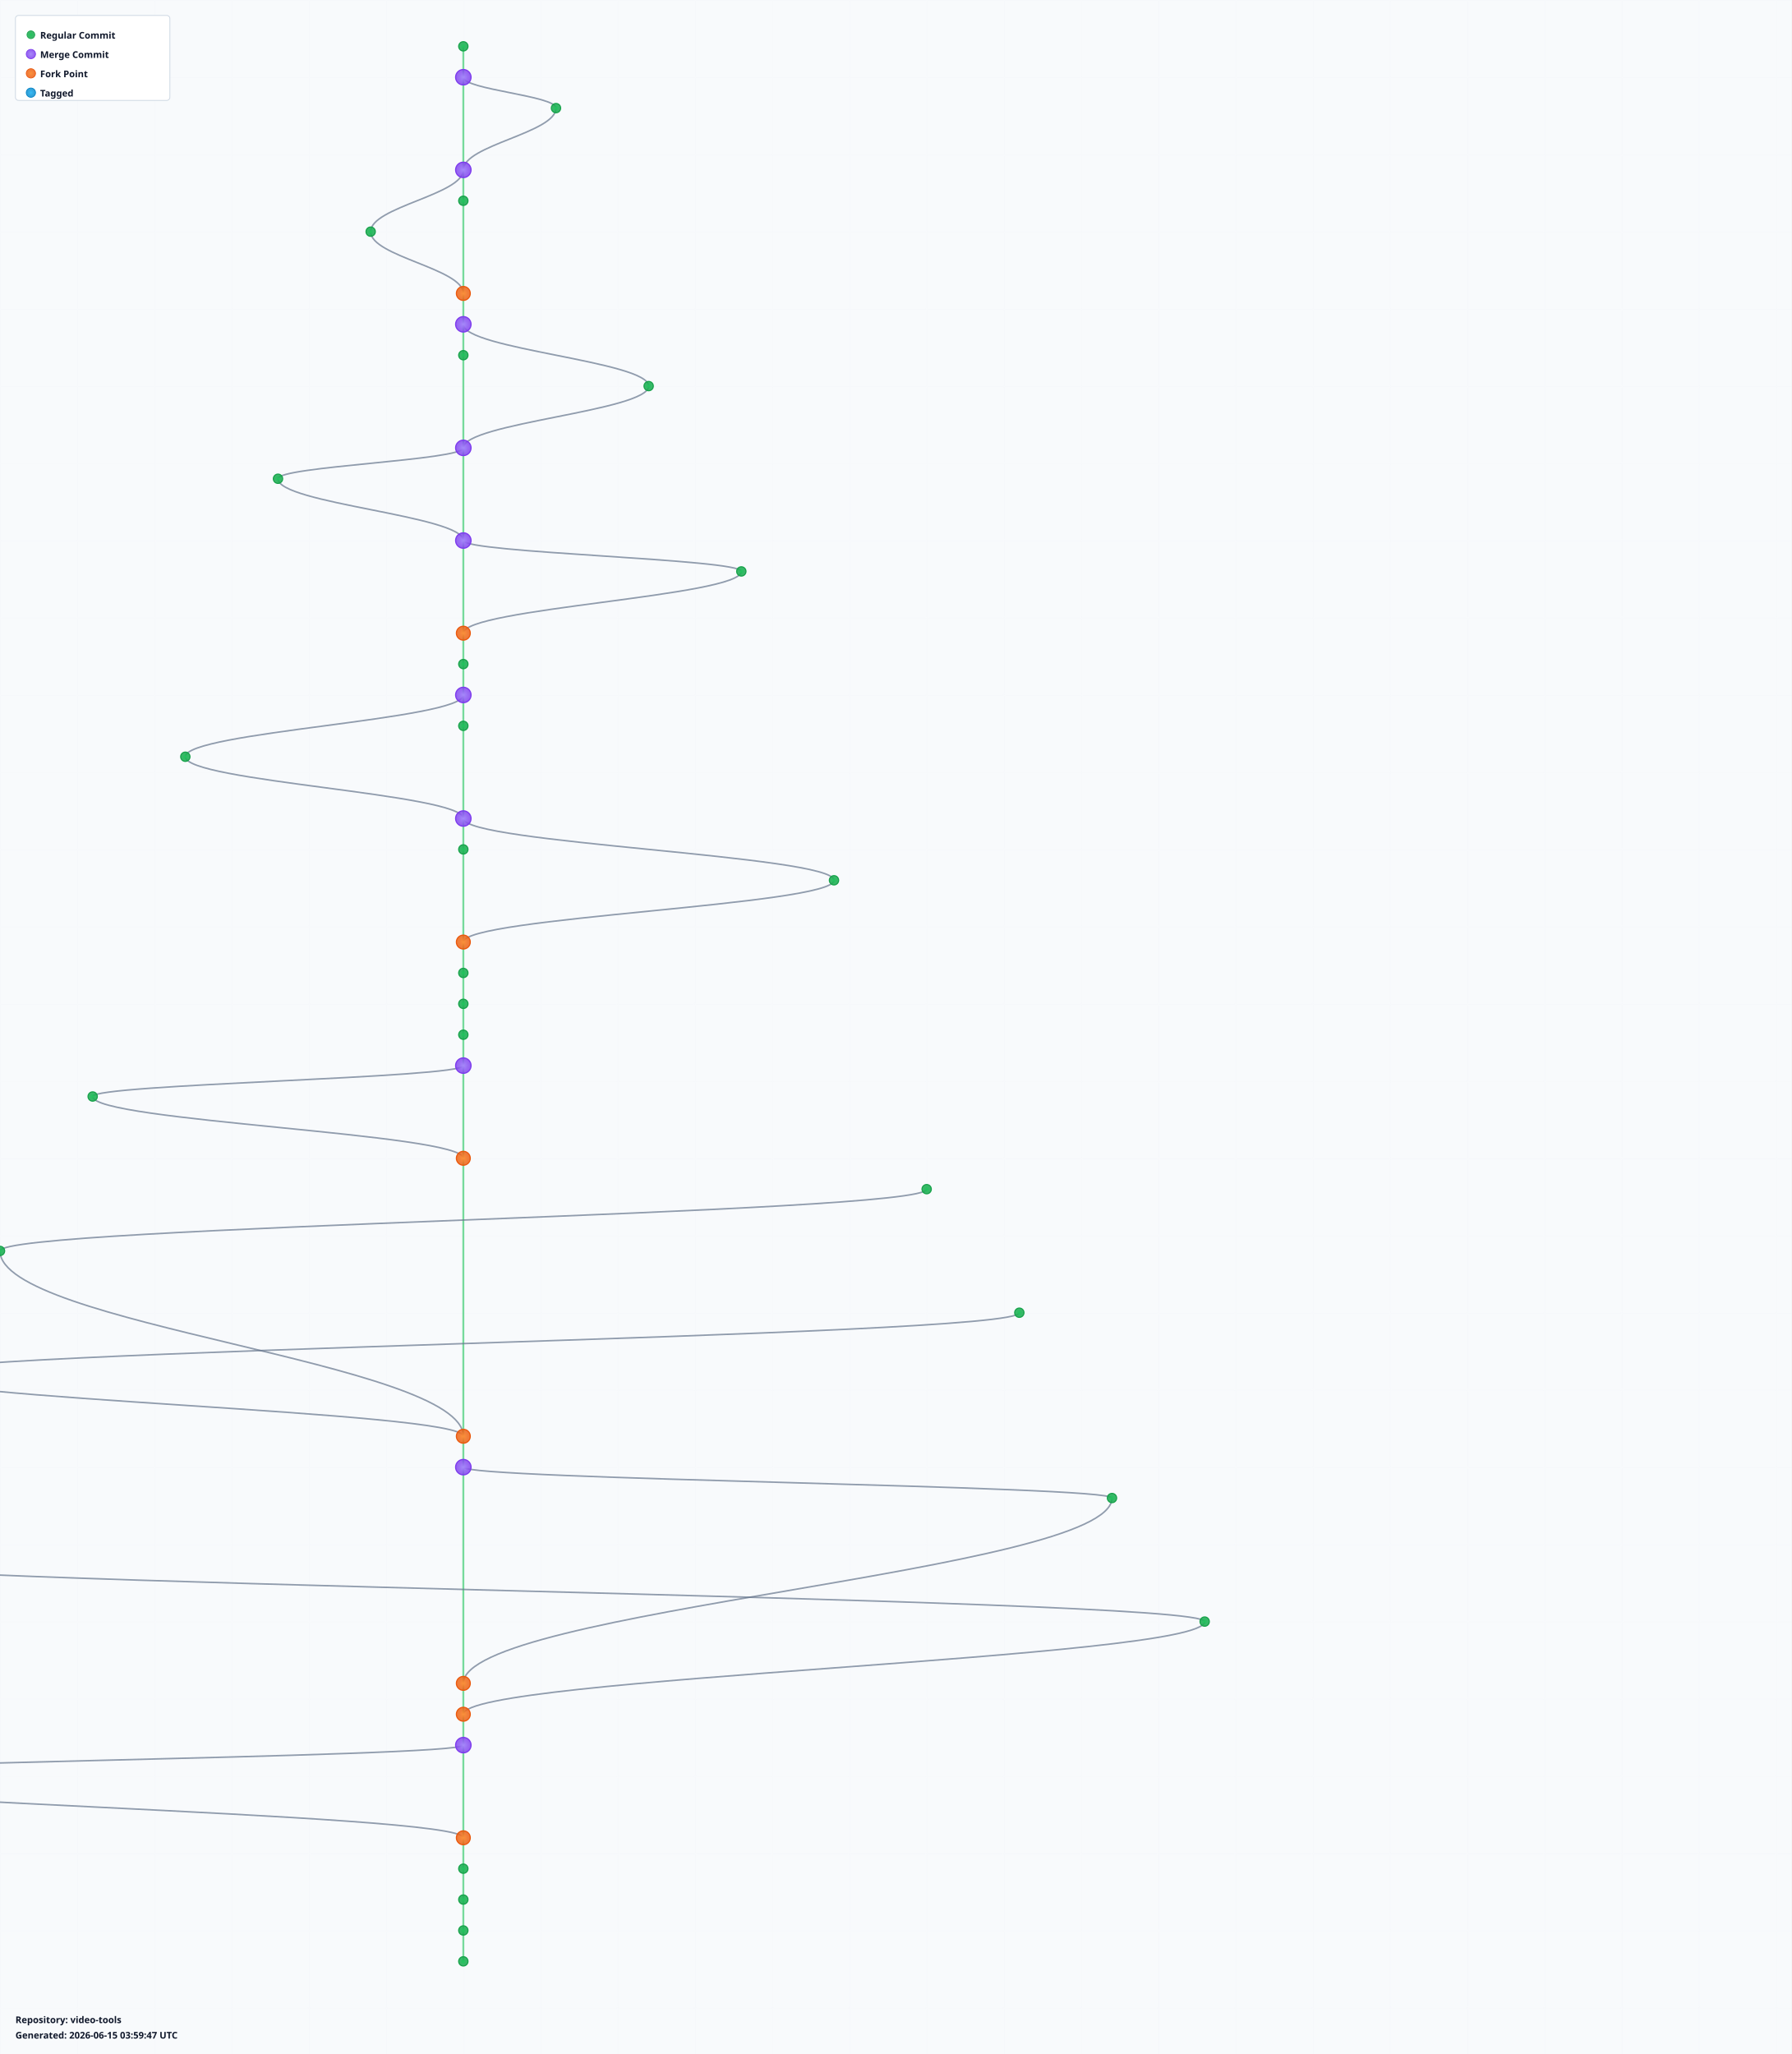
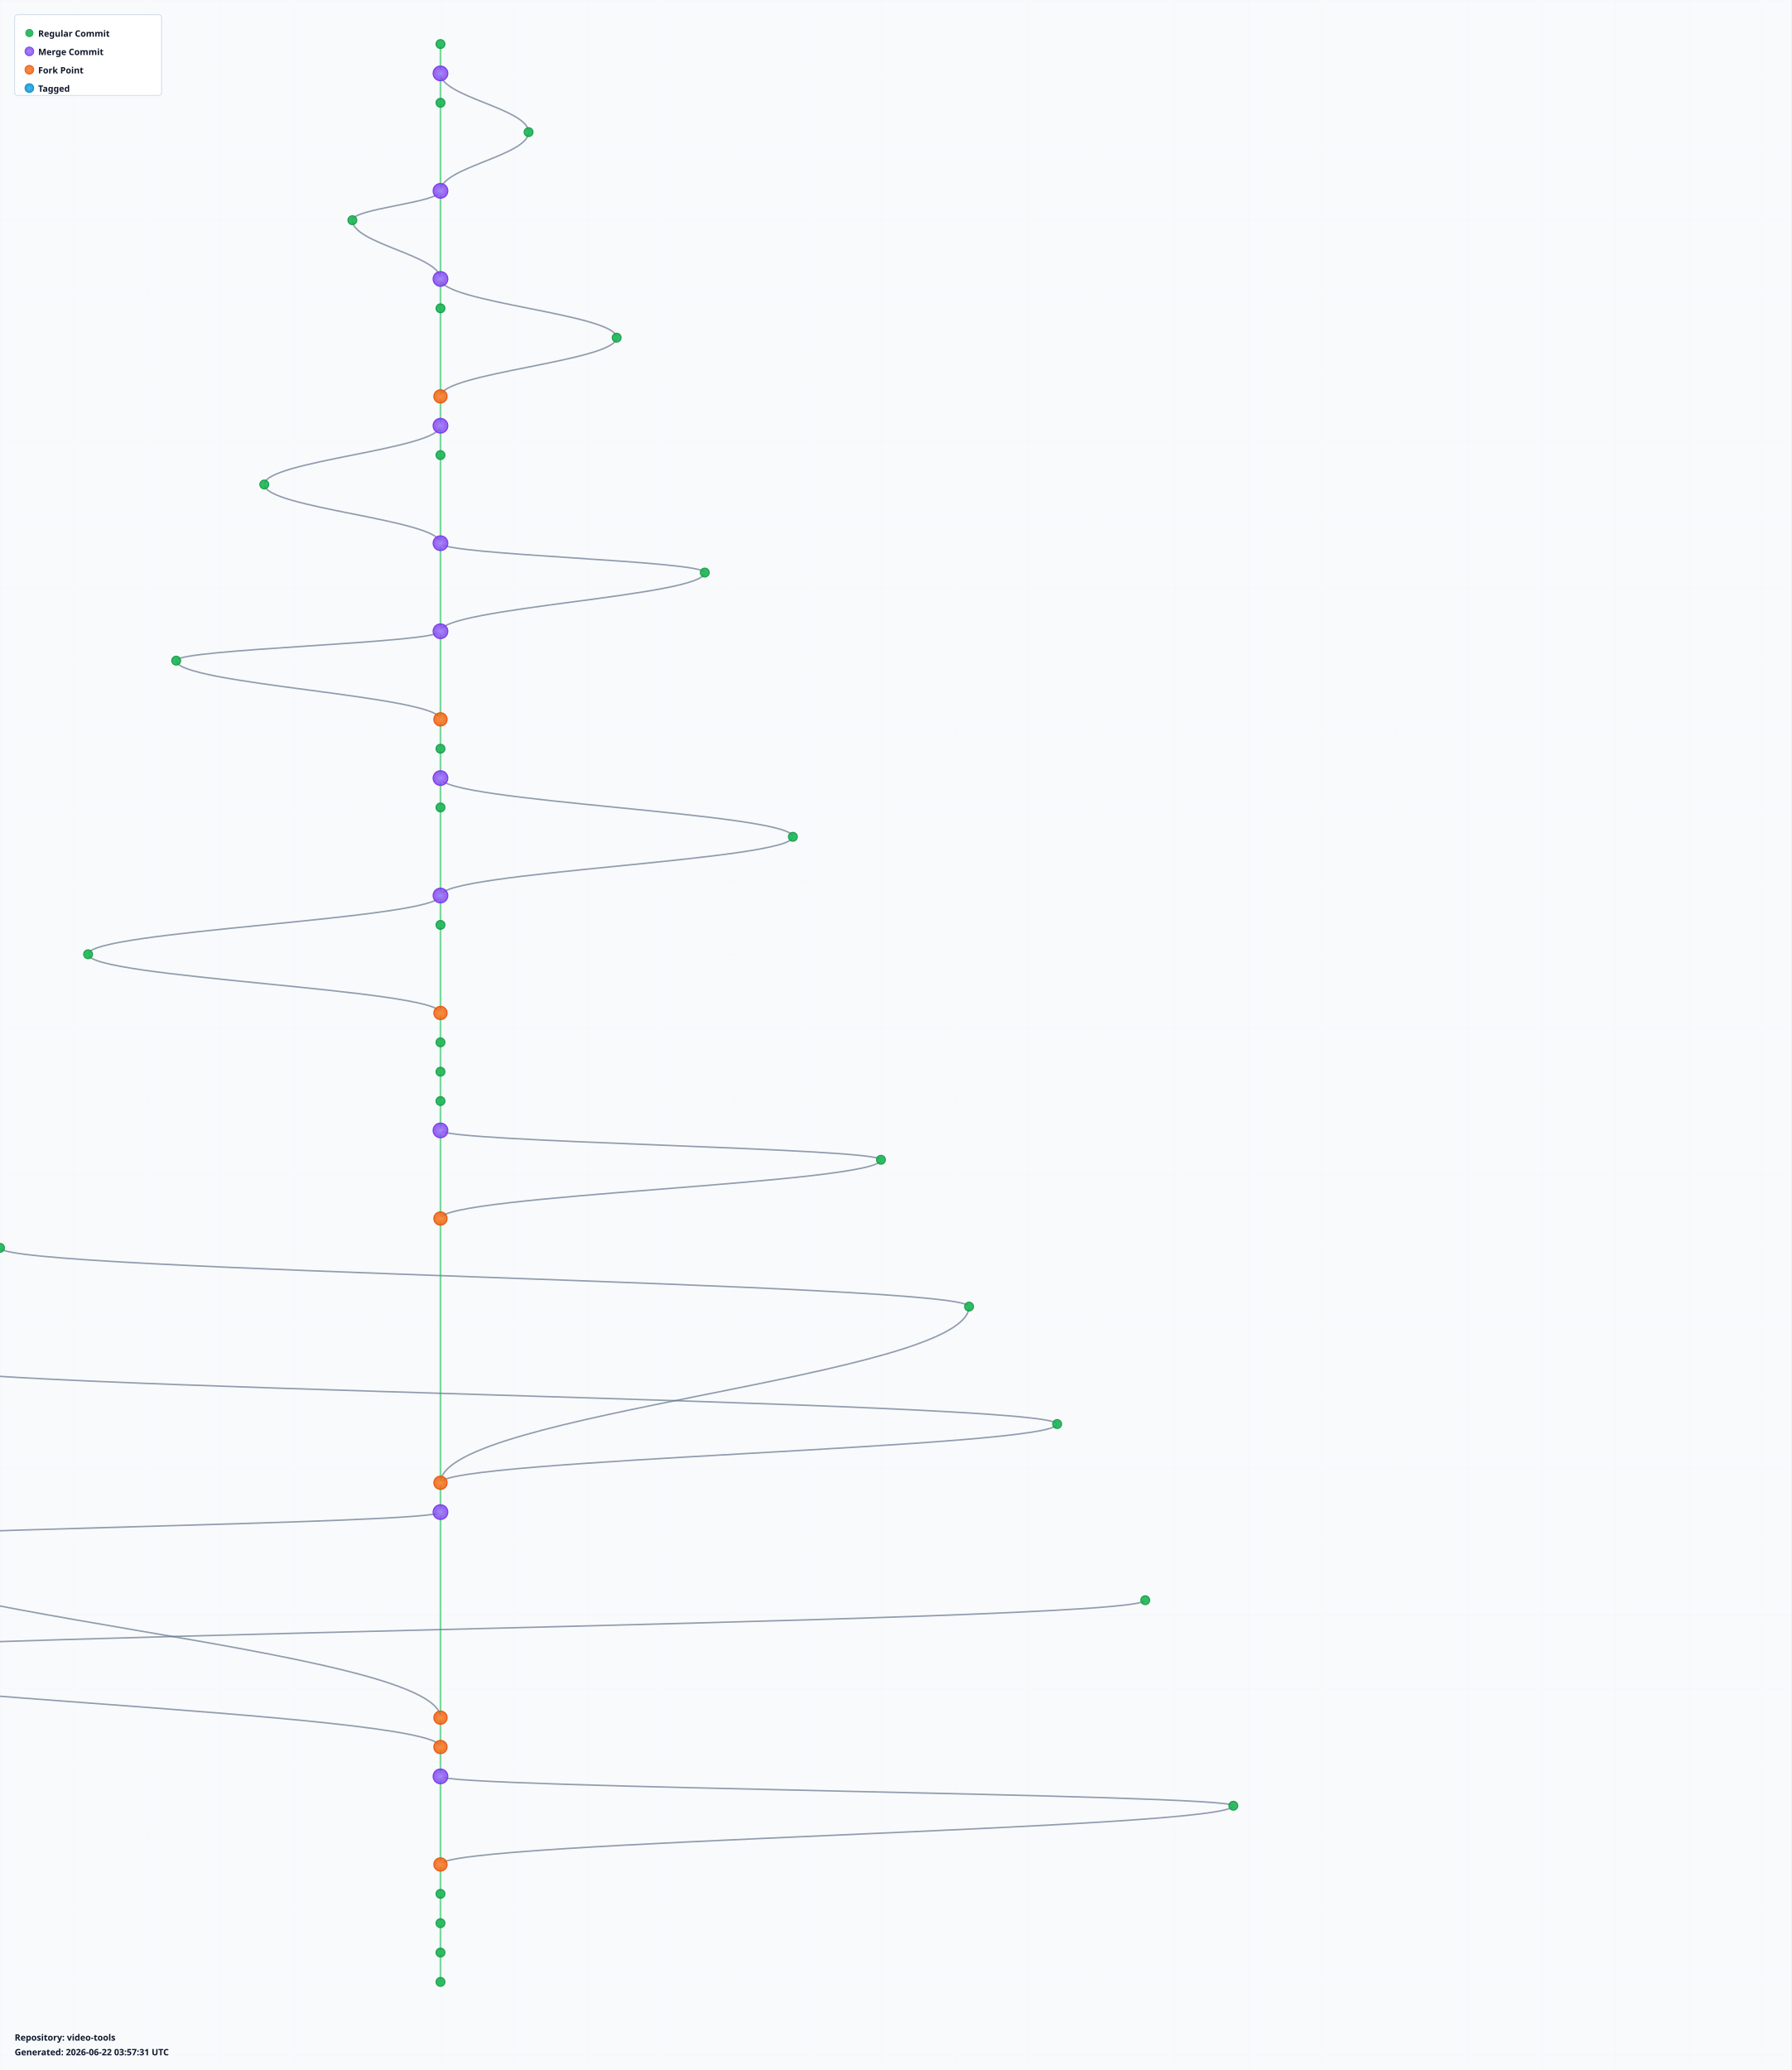
- <svg xmlns="http://www.w3.org/2000/svg" width="2320" height="2660" viewBox="0 0 2320 2660">
+ <svg xmlns="http://www.w3.org/2000/svg" width="2440" height="2820" viewBox="0 0 2440 2820">
  <defs>
    <radialGradient id="leafGradient">
      <stop offset="0%" style="stop-color:#22c55e;stop-opacity:1" />
      <stop offset="100%" style="stop-color:#16a34a;stop-opacity:0.8" />
    </radialGradient>
    <radialGradient id="mergeGradient">
      <stop offset="0%" style="stop-color:#a78bfa;stop-opacity:1" />
      <stop offset="100%" style="stop-color:#7c3aed;stop-opacity:0.8" />
    </radialGradient>
    <radialGradient id="forkGradient">
      <stop offset="0%" style="stop-color:#fb923c;stop-opacity:1" />
      <stop offset="100%" style="stop-color:#ea580c;stop-opacity:0.8" />
    </radialGradient>
    <radialGradient id="tagGradient">
      <stop offset="0%" style="stop-color:#38bdf8;stop-opacity:1" />
      <stop offset="100%" style="stop-color:#0284c7;stop-opacity:0.8" />
    </radialGradient>
    <style>
      .branch-line { stroke: #64748b; stroke-width: 2; fill: none; opacity: 0.7; }
      .trunk-line { stroke: #22c55e; stroke-width: 2.5; fill: none; opacity: 0.6; }
      .commit-leaf { cursor: pointer; }
      .commit-leaf:hover { filter: brightness(1.5); }
      .branch-label { font-family: sans-serif; font-size: 12px; font-weight: bold; fill: #0f172a; }
    </style>
  </defs>
-   <rect width="2320" height="2660" fill="#f8fafc" />
+   <rect width="2440" height="2820" fill="#f8fafc" />
  <defs>
    <pattern id="grid" width="100" height="100" patternUnits="userSpaceOnUse">
      <path d="M 100 0 L 0 0 0 100" fill="none" stroke="#e2e8f0" stroke-width="0.5" opacity="0.3" />
    </pattern>
  </defs>
-   <rect width="2320" height="2660" fill="url(#grid)" />
+   <rect width="2440" height="2820" fill="url(#grid)" />
  <g id="branches">
    <line class="trunk-line" x1="600" y1="60" x2="600" y2="100" />
-     <line class="trunk-line" x1="600" y1="100" x2="600" y2="220" />
-     <path class="branch-line" d="M 600 100 C 600 116, 720 124, 720 140" />
-     <path class="branch-line" d="M 720 140 C 720 172, 600 188, 600 220" />
-     <line class="trunk-line" x1="600" y1="220" x2="600" y2="260" />
-     <path class="branch-line" d="M 600 220 C 600 252, 480 268, 480 300" />
+     <line class="trunk-line" x1="600" y1="100" x2="600" y2="140" />
+     <path class="branch-line" d="M 600 100 C 600 132, 720 148, 720 180" />
+     <line class="trunk-line" x1="600" y1="140" x2="600" y2="260" />
+     <path class="branch-line" d="M 720 180 C 720 212, 600 228, 600 260" />
    <line class="trunk-line" x1="600" y1="260" x2="600" y2="380" />
+     <path class="branch-line" d="M 600 260 C 600 276, 480 284, 480 300" />
    <path class="branch-line" d="M 480 300 C 480 332, 600 348, 600 380" />
    <line class="trunk-line" x1="600" y1="380" x2="600" y2="420" />
-     <line class="trunk-line" x1="600" y1="420" x2="600" y2="460" />
-     <path class="branch-line" d="M 600 420 C 600 452, 840 468, 840 500" />
-     <line class="trunk-line" x1="600" y1="460" x2="600" y2="580" />
-     <path class="branch-line" d="M 840 500 C 840 532, 600 548, 600 580" />
-     <line class="trunk-line" x1="600" y1="580" x2="600" y2="700" />
-     <path class="branch-line" d="M 600 580 C 600 596, 360 604, 360 620" />
-     <path class="branch-line" d="M 360 620 C 360 652, 600 668, 600 700" />
-     <line class="trunk-line" x1="600" y1="700" x2="600" y2="820" />
-     <path class="branch-line" d="M 600 700 C 600 716, 960 724, 960 740" />
-     <path class="branch-line" d="M 960 740 C 960 772, 600 788, 600 820" />
-     <line class="trunk-line" x1="600" y1="820" x2="600" y2="860" />
-     <line class="trunk-line" x1="600" y1="860" x2="600" y2="900" />
-     <line class="trunk-line" x1="600" y1="900" x2="600" y2="940" />
-     <path class="branch-line" d="M 600 900 C 600 932, 240 948, 240 980" />
-     <line class="trunk-line" x1="600" y1="940" x2="600" y2="1060" />
-     <path class="branch-line" d="M 240 980 C 240 1012, 600 1028, 600 1060" />
+     <path class="branch-line" d="M 600 380 C 600 412, 840 428, 840 460" />
+     <line class="trunk-line" x1="600" y1="420" x2="600" y2="540" />
+     <path class="branch-line" d="M 840 460 C 840 492, 600 508, 600 540" />
+     <line class="trunk-line" x1="600" y1="540" x2="600" y2="580" />
+     <line class="trunk-line" x1="600" y1="580" x2="600" y2="620" />
+     <path class="branch-line" d="M 600 580 C 600 612, 360 628, 360 660" />
+     <line class="trunk-line" x1="600" y1="620" x2="600" y2="740" />
+     <path class="branch-line" d="M 360 660 C 360 692, 600 708, 600 740" />
+     <line class="trunk-line" x1="600" y1="740" x2="600" y2="860" />
+     <path class="branch-line" d="M 600 740 C 600 756, 960 764, 960 780" />
+     <path class="branch-line" d="M 960 780 C 960 812, 600 828, 600 860" />
+     <line class="trunk-line" x1="600" y1="860" x2="600" y2="980" />
+     <path class="branch-line" d="M 600 860 C 600 876, 240 884, 240 900" />
+     <path class="branch-line" d="M 240 900 C 240 932, 600 948, 600 980" />
+     <line class="trunk-line" x1="600" y1="980" x2="600" y2="1020" />
+     <line class="trunk-line" x1="600" y1="1020" x2="600" y2="1060" />
    <line class="trunk-line" x1="600" y1="1060" x2="600" y2="1100" />
    <path class="branch-line" d="M 600 1060 C 600 1092, 1080 1108, 1080 1140" />
    <line class="trunk-line" x1="600" y1="1100" x2="600" y2="1220" />
    <path class="branch-line" d="M 1080 1140 C 1080 1172, 600 1188, 600 1220" />
    <line class="trunk-line" x1="600" y1="1220" x2="600" y2="1260" />
-     <line class="trunk-line" x1="600" y1="1260" x2="600" y2="1300" />
-     <line class="trunk-line" x1="600" y1="1300" x2="600" y2="1340" />
-     <line class="trunk-line" x1="600" y1="1340" x2="600" y2="1380" />
-     <line class="trunk-line" x1="600" y1="1380" x2="600" y2="1500" />
-     <path class="branch-line" d="M 600 1380 C 600 1396, 120 1404, 120 1420" />
-     <path class="branch-line" d="M 120 1420 C 120 1452, 600 1468, 600 1500" />
-     <line class="trunk-line" x1="600" y1="1500" x2="600" y2="1860" />
-     <path class="branch-line" d="M 1200 1540 C 1200 1572, 0 1588, 0 1620" />
-     <path class="branch-line" d="M 0 1620 C 0 1716, 600 1764, 600 1860" />
-     <path class="branch-line" d="M 1320 1700 C 1320 1732, -120 1748, -120 1780" />
-     <path class="branch-line" d="M -120 1780 C -120 1812, 600 1828, 600 1860" />
-     <line class="trunk-line" x1="600" y1="1860" x2="600" y2="1900" />
-     <line class="trunk-line" x1="600" y1="1900" x2="600" y2="2180" />
-     <path class="branch-line" d="M 600 1900 C 600 1916, 1440 1924, 1440 1940" />
-     <path class="branch-line" d="M 1440 1940 C 1440 2036, 600 2084, 600 2180" />
-     <path class="branch-line" d="M -240 2020 C -240 2052, 1560 2068, 1560 2100" />
-     <path class="branch-line" d="M 1560 2100 C 1560 2148, 600 2172, 600 2220" />
-     <line class="trunk-line" x1="600" y1="2180" x2="600" y2="2220" />
-     <line class="trunk-line" x1="600" y1="2220" x2="600" y2="2260" />
-     <line class="trunk-line" x1="600" y1="2260" x2="600" y2="2380" />
-     <path class="branch-line" d="M 600 2260 C 600 2276, -360 2284, -360 2300" />
-     <path class="branch-line" d="M -360 2300 C -360 2332, 600 2348, 600 2380" />
+     <path class="branch-line" d="M 600 1220 C 600 1252, 120 1268, 120 1300" />
+     <line class="trunk-line" x1="600" y1="1260" x2="600" y2="1380" />
+     <path class="branch-line" d="M 120 1300 C 120 1332, 600 1348, 600 1380" />
+     <line class="trunk-line" x1="600" y1="1380" x2="600" y2="1420" />
+     <line class="trunk-line" x1="600" y1="1420" x2="600" y2="1460" />
+     <line class="trunk-line" x1="600" y1="1460" x2="600" y2="1500" />
+     <line class="trunk-line" x1="600" y1="1500" x2="600" y2="1540" />
+     <line class="trunk-line" x1="600" y1="1540" x2="600" y2="1660" />
+     <path class="branch-line" d="M 600 1540 C 600 1556, 1200 1564, 1200 1580" />
+     <path class="branch-line" d="M 1200 1580 C 1200 1612, 600 1628, 600 1660" />
+     <line class="trunk-line" x1="600" y1="1660" x2="600" y2="2020" />
+     <path class="branch-line" d="M 0 1700 C 0 1732, 1320 1748, 1320 1780" />
+     <path class="branch-line" d="M 1320 1780 C 1320 1876, 600 1924, 600 2020" />
+     <path class="branch-line" d="M -120 1860 C -120 1892, 1440 1908, 1440 1940" />
+     <path class="branch-line" d="M 1440 1940 C 1440 1972, 600 1988, 600 2020" />
+     <line class="trunk-line" x1="600" y1="2020" x2="600" y2="2060" />
+     <line class="trunk-line" x1="600" y1="2060" x2="600" y2="2340" />
+     <path class="branch-line" d="M 600 2060 C 600 2076, -240 2084, -240 2100" />
+     <path class="branch-line" d="M -240 2100 C -240 2196, 600 2244, 600 2340" />
+     <path class="branch-line" d="M 1560 2180 C 1560 2212, -360 2228, -360 2260" />
+     <path class="branch-line" d="M -360 2260 C -360 2308, 600 2332, 600 2380" />
+     <line class="trunk-line" x1="600" y1="2340" x2="600" y2="2380" />
    <line class="trunk-line" x1="600" y1="2380" x2="600" y2="2420" />
-     <line class="trunk-line" x1="600" y1="2420" x2="600" y2="2460" />
-     <line class="trunk-line" x1="600" y1="2460" x2="600" y2="2500" />
-     <line class="trunk-line" x1="600" y1="2500" x2="600" y2="2540" />
+     <line class="trunk-line" x1="600" y1="2420" x2="600" y2="2540" />
+     <path class="branch-line" d="M 600 2420 C 600 2436, 1680 2444, 1680 2460" />
+     <path class="branch-line" d="M 1680 2460 C 1680 2492, 600 2508, 600 2540" />
+     <line class="trunk-line" x1="600" y1="2540" x2="600" y2="2580" />
+     <line class="trunk-line" x1="600" y1="2580" x2="600" y2="2620" />
+     <line class="trunk-line" x1="600" y1="2620" x2="600" y2="2660" />
+     <line class="trunk-line" x1="600" y1="2660" x2="600" y2="2700" />
  </g>
  <g id="commits">
    <circle class="commit-leaf" cx="600" cy="60" r="6" fill="url(#leafGradient)" stroke="#16a34a" stroke-width="1.5" />
    <circle class="commit-leaf" cx="600" cy="100" r="10" fill="url(#mergeGradient)" stroke="#7c3aed" stroke-width="1.5" />
-     <circle class="commit-leaf" cx="720" cy="140" r="6" fill="url(#leafGradient)" stroke="#16a34a" stroke-width="1.5" />
-     <circle class="commit-leaf" cx="600" cy="220" r="10" fill="url(#mergeGradient)" stroke="#7c3aed" stroke-width="1.5" />
-     <circle class="commit-leaf" cx="600" cy="260" r="6" fill="url(#leafGradient)" stroke="#16a34a" stroke-width="1.5" />
+     <circle class="commit-leaf" cx="600" cy="140" r="6" fill="url(#leafGradient)" stroke="#16a34a" stroke-width="1.5" />
+     <circle class="commit-leaf" cx="720" cy="180" r="6" fill="url(#leafGradient)" stroke="#16a34a" stroke-width="1.5" />
+     <circle class="commit-leaf" cx="600" cy="260" r="10" fill="url(#mergeGradient)" stroke="#7c3aed" stroke-width="1.5" />
    <circle class="commit-leaf" cx="480" cy="300" r="6" fill="url(#leafGradient)" stroke="#16a34a" stroke-width="1.5" />
-     <circle class="commit-leaf" cx="600" cy="380" r="9" fill="url(#forkGradient)" stroke="#ea580c" stroke-width="1.5" />
-     <circle class="commit-leaf" cx="600" cy="420" r="10" fill="url(#mergeGradient)" stroke="#7c3aed" stroke-width="1.5" />
-     <circle class="commit-leaf" cx="600" cy="460" r="6" fill="url(#leafGradient)" stroke="#16a34a" stroke-width="1.5" />
-     <circle class="commit-leaf" cx="840" cy="500" r="6" fill="url(#leafGradient)" stroke="#16a34a" stroke-width="1.5" />
+     <circle class="commit-leaf" cx="600" cy="380" r="10" fill="url(#mergeGradient)" stroke="#7c3aed" stroke-width="1.5" />
+     <circle class="commit-leaf" cx="600" cy="420" r="6" fill="url(#leafGradient)" stroke="#16a34a" stroke-width="1.5" />
+     <circle class="commit-leaf" cx="840" cy="460" r="6" fill="url(#leafGradient)" stroke="#16a34a" stroke-width="1.5" />
+     <circle class="commit-leaf" cx="600" cy="540" r="9" fill="url(#forkGradient)" stroke="#ea580c" stroke-width="1.5" />
    <circle class="commit-leaf" cx="600" cy="580" r="10" fill="url(#mergeGradient)" stroke="#7c3aed" stroke-width="1.5" />
-     <circle class="commit-leaf" cx="360" cy="620" r="6" fill="url(#leafGradient)" stroke="#16a34a" stroke-width="1.5" />
-     <circle class="commit-leaf" cx="600" cy="700" r="10" fill="url(#mergeGradient)" stroke="#7c3aed" stroke-width="1.5" />
-     <circle class="commit-leaf" cx="960" cy="740" r="6" fill="url(#leafGradient)" stroke="#16a34a" stroke-width="1.5" />
-     <circle class="commit-leaf" cx="600" cy="820" r="9" fill="url(#forkGradient)" stroke="#ea580c" stroke-width="1.5" />
-     <circle class="commit-leaf" cx="600" cy="860" r="6" fill="url(#leafGradient)" stroke="#16a34a" stroke-width="1.5" />
-     <circle class="commit-leaf" cx="600" cy="900" r="10" fill="url(#mergeGradient)" stroke="#7c3aed" stroke-width="1.5" />
-     <circle class="commit-leaf" cx="600" cy="940" r="6" fill="url(#leafGradient)" stroke="#16a34a" stroke-width="1.5" />
-     <circle class="commit-leaf" cx="240" cy="980" r="6" fill="url(#leafGradient)" stroke="#16a34a" stroke-width="1.5" />
+     <circle class="commit-leaf" cx="600" cy="620" r="6" fill="url(#leafGradient)" stroke="#16a34a" stroke-width="1.5" />
+     <circle class="commit-leaf" cx="360" cy="660" r="6" fill="url(#leafGradient)" stroke="#16a34a" stroke-width="1.5" />
+     <circle class="commit-leaf" cx="600" cy="740" r="10" fill="url(#mergeGradient)" stroke="#7c3aed" stroke-width="1.5" />
+     <circle class="commit-leaf" cx="960" cy="780" r="6" fill="url(#leafGradient)" stroke="#16a34a" stroke-width="1.5" />
+     <circle class="commit-leaf" cx="600" cy="860" r="10" fill="url(#mergeGradient)" stroke="#7c3aed" stroke-width="1.5" />
+     <circle class="commit-leaf" cx="240" cy="900" r="6" fill="url(#leafGradient)" stroke="#16a34a" stroke-width="1.5" />
+     <circle class="commit-leaf" cx="600" cy="980" r="9" fill="url(#forkGradient)" stroke="#ea580c" stroke-width="1.5" />
+     <circle class="commit-leaf" cx="600" cy="1020" r="6" fill="url(#leafGradient)" stroke="#16a34a" stroke-width="1.5" />
    <circle class="commit-leaf" cx="600" cy="1060" r="10" fill="url(#mergeGradient)" stroke="#7c3aed" stroke-width="1.5" />
    <circle class="commit-leaf" cx="600" cy="1100" r="6" fill="url(#leafGradient)" stroke="#16a34a" stroke-width="1.5" />
    <circle class="commit-leaf" cx="1080" cy="1140" r="6" fill="url(#leafGradient)" stroke="#16a34a" stroke-width="1.5" />
-     <circle class="commit-leaf" cx="600" cy="1220" r="9" fill="url(#forkGradient)" stroke="#ea580c" stroke-width="1.5" />
+     <circle class="commit-leaf" cx="600" cy="1220" r="10" fill="url(#mergeGradient)" stroke="#7c3aed" stroke-width="1.5" />
    <circle class="commit-leaf" cx="600" cy="1260" r="6" fill="url(#leafGradient)" stroke="#16a34a" stroke-width="1.5" />
-     <circle class="commit-leaf" cx="600" cy="1300" r="6" fill="url(#leafGradient)" stroke="#16a34a" stroke-width="1.5" />
-     <circle class="commit-leaf" cx="600" cy="1340" r="6" fill="url(#leafGradient)" stroke="#16a34a" stroke-width="1.5" />
-     <circle class="commit-leaf" cx="600" cy="1380" r="10" fill="url(#mergeGradient)" stroke="#7c3aed" stroke-width="1.5" />
-     <circle class="commit-leaf" cx="120" cy="1420" r="6" fill="url(#leafGradient)" stroke="#16a34a" stroke-width="1.5" />
-     <circle class="commit-leaf" cx="600" cy="1500" r="9" fill="url(#forkGradient)" stroke="#ea580c" stroke-width="1.5" />
-     <circle class="commit-leaf" cx="1200" cy="1540" r="6" fill="url(#leafGradient)" stroke="#16a34a" stroke-width="1.5" />
-     <circle class="commit-leaf" cx="0" cy="1620" r="6" fill="url(#leafGradient)" stroke="#16a34a" stroke-width="1.5" />
-     <circle class="commit-leaf" cx="1320" cy="1700" r="6" fill="url(#leafGradient)" stroke="#16a34a" stroke-width="1.5" />
-     <circle class="commit-leaf" cx="-120" cy="1780" r="6" fill="url(#leafGradient)" stroke="#16a34a" stroke-width="1.5" />
-     <circle class="commit-leaf" cx="600" cy="1860" r="9" fill="url(#forkGradient)" stroke="#ea580c" stroke-width="1.5" />
-     <circle class="commit-leaf" cx="600" cy="1900" r="10" fill="url(#mergeGradient)" stroke="#7c3aed" stroke-width="1.5" />
+     <circle class="commit-leaf" cx="120" cy="1300" r="6" fill="url(#leafGradient)" stroke="#16a34a" stroke-width="1.5" />
+     <circle class="commit-leaf" cx="600" cy="1380" r="9" fill="url(#forkGradient)" stroke="#ea580c" stroke-width="1.5" />
+     <circle class="commit-leaf" cx="600" cy="1420" r="6" fill="url(#leafGradient)" stroke="#16a34a" stroke-width="1.5" />
+     <circle class="commit-leaf" cx="600" cy="1460" r="6" fill="url(#leafGradient)" stroke="#16a34a" stroke-width="1.5" />
+     <circle class="commit-leaf" cx="600" cy="1500" r="6" fill="url(#leafGradient)" stroke="#16a34a" stroke-width="1.5" />
+     <circle class="commit-leaf" cx="600" cy="1540" r="10" fill="url(#mergeGradient)" stroke="#7c3aed" stroke-width="1.5" />
+     <circle class="commit-leaf" cx="1200" cy="1580" r="6" fill="url(#leafGradient)" stroke="#16a34a" stroke-width="1.5" />
+     <circle class="commit-leaf" cx="600" cy="1660" r="9" fill="url(#forkGradient)" stroke="#ea580c" stroke-width="1.5" />
+     <circle class="commit-leaf" cx="0" cy="1700" r="6" fill="url(#leafGradient)" stroke="#16a34a" stroke-width="1.5" />
+     <circle class="commit-leaf" cx="1320" cy="1780" r="6" fill="url(#leafGradient)" stroke="#16a34a" stroke-width="1.5" />
+     <circle class="commit-leaf" cx="-120" cy="1860" r="6" fill="url(#leafGradient)" stroke="#16a34a" stroke-width="1.5" />
    <circle class="commit-leaf" cx="1440" cy="1940" r="6" fill="url(#leafGradient)" stroke="#16a34a" stroke-width="1.5" />
-     <circle class="commit-leaf" cx="-240" cy="2020" r="6" fill="url(#leafGradient)" stroke="#16a34a" stroke-width="1.5" />
-     <circle class="commit-leaf" cx="1560" cy="2100" r="6" fill="url(#leafGradient)" stroke="#16a34a" stroke-width="1.5" />
-     <circle class="commit-leaf" cx="600" cy="2180" r="9" fill="url(#forkGradient)" stroke="#ea580c" stroke-width="1.5" />
-     <circle class="commit-leaf" cx="600" cy="2220" r="9" fill="url(#forkGradient)" stroke="#ea580c" stroke-width="1.5" />
-     <circle class="commit-leaf" cx="600" cy="2260" r="10" fill="url(#mergeGradient)" stroke="#7c3aed" stroke-width="1.5" />
-     <circle class="commit-leaf" cx="-360" cy="2300" r="6" fill="url(#leafGradient)" stroke="#16a34a" stroke-width="1.5" />
+     <circle class="commit-leaf" cx="600" cy="2020" r="9" fill="url(#forkGradient)" stroke="#ea580c" stroke-width="1.5" />
+     <circle class="commit-leaf" cx="600" cy="2060" r="10" fill="url(#mergeGradient)" stroke="#7c3aed" stroke-width="1.5" />
+     <circle class="commit-leaf" cx="-240" cy="2100" r="6" fill="url(#leafGradient)" stroke="#16a34a" stroke-width="1.5" />
+     <circle class="commit-leaf" cx="1560" cy="2180" r="6" fill="url(#leafGradient)" stroke="#16a34a" stroke-width="1.5" />
+     <circle class="commit-leaf" cx="-360" cy="2260" r="6" fill="url(#leafGradient)" stroke="#16a34a" stroke-width="1.5" />
+     <circle class="commit-leaf" cx="600" cy="2340" r="9" fill="url(#forkGradient)" stroke="#ea580c" stroke-width="1.5" />
    <circle class="commit-leaf" cx="600" cy="2380" r="9" fill="url(#forkGradient)" stroke="#ea580c" stroke-width="1.5" />
-     <circle class="commit-leaf" cx="600" cy="2420" r="6" fill="url(#leafGradient)" stroke="#16a34a" stroke-width="1.5" />
-     <circle class="commit-leaf" cx="600" cy="2460" r="6" fill="url(#leafGradient)" stroke="#16a34a" stroke-width="1.5" />
-     <circle class="commit-leaf" cx="600" cy="2500" r="6" fill="url(#leafGradient)" stroke="#16a34a" stroke-width="1.5" />
-     <circle class="commit-leaf" cx="600" cy="2540" r="6" fill="url(#leafGradient)" stroke="#16a34a" stroke-width="1.5" />
+     <circle class="commit-leaf" cx="600" cy="2420" r="10" fill="url(#mergeGradient)" stroke="#7c3aed" stroke-width="1.5" />
+     <circle class="commit-leaf" cx="1680" cy="2460" r="6" fill="url(#leafGradient)" stroke="#16a34a" stroke-width="1.5" />
+     <circle class="commit-leaf" cx="600" cy="2540" r="9" fill="url(#forkGradient)" stroke="#ea580c" stroke-width="1.5" />
+     <circle class="commit-leaf" cx="600" cy="2580" r="6" fill="url(#leafGradient)" stroke="#16a34a" stroke-width="1.5" />
+     <circle class="commit-leaf" cx="600" cy="2620" r="6" fill="url(#leafGradient)" stroke="#16a34a" stroke-width="1.5" />
+     <circle class="commit-leaf" cx="600" cy="2660" r="6" fill="url(#leafGradient)" stroke="#16a34a" stroke-width="1.5" />
+     <circle class="commit-leaf" cx="600" cy="2700" r="6" fill="url(#leafGradient)" stroke="#16a34a" stroke-width="1.5" />
  </g>
  <g id="legend" transform="translate(20, 20)">
    <rect width="200" height="110" fill="white" stroke="#cbd5e1" stroke-width="1" rx="4" />
    <circle cx="20" cy="25" r="5" fill="url(#leafGradient)" stroke="#16a34a" />
    <text x="32" y="30" class="branch-label" font-size="12">Regular Commit</text>
    <circle cx="20" cy="50" r="6" fill="url(#mergeGradient)" stroke="#7c3aed" />
    <text x="32" y="55" class="branch-label" font-size="12">Merge Commit</text>
    <circle cx="20" cy="75" r="6" fill="url(#forkGradient)" stroke="#ea580c" />
    <text x="32" y="80" class="branch-label" font-size="12">Fork Point</text>
    <circle cx="20" cy="100" r="6" fill="url(#tagGradient)" stroke="#0284c7" />
    <text x="32" y="105" class="branch-label" font-size="12">Tagged</text>
  </g>
-   <g id="info" transform="translate(20, 2620)">
+   <g id="info" transform="translate(20, 2780)">
    <text x="0" y="0" class="branch-label" font-size="12" fill="#666">
      Repository: video-tools
    </text>
    <text x="0" y="20" class="branch-label" font-size="10" fill="#999">
-       Generated: 2026-06-15 03:59:47 UTC
+       Generated: 2026-06-22 03:57:31 UTC
    </text>
  </g>
</svg>
